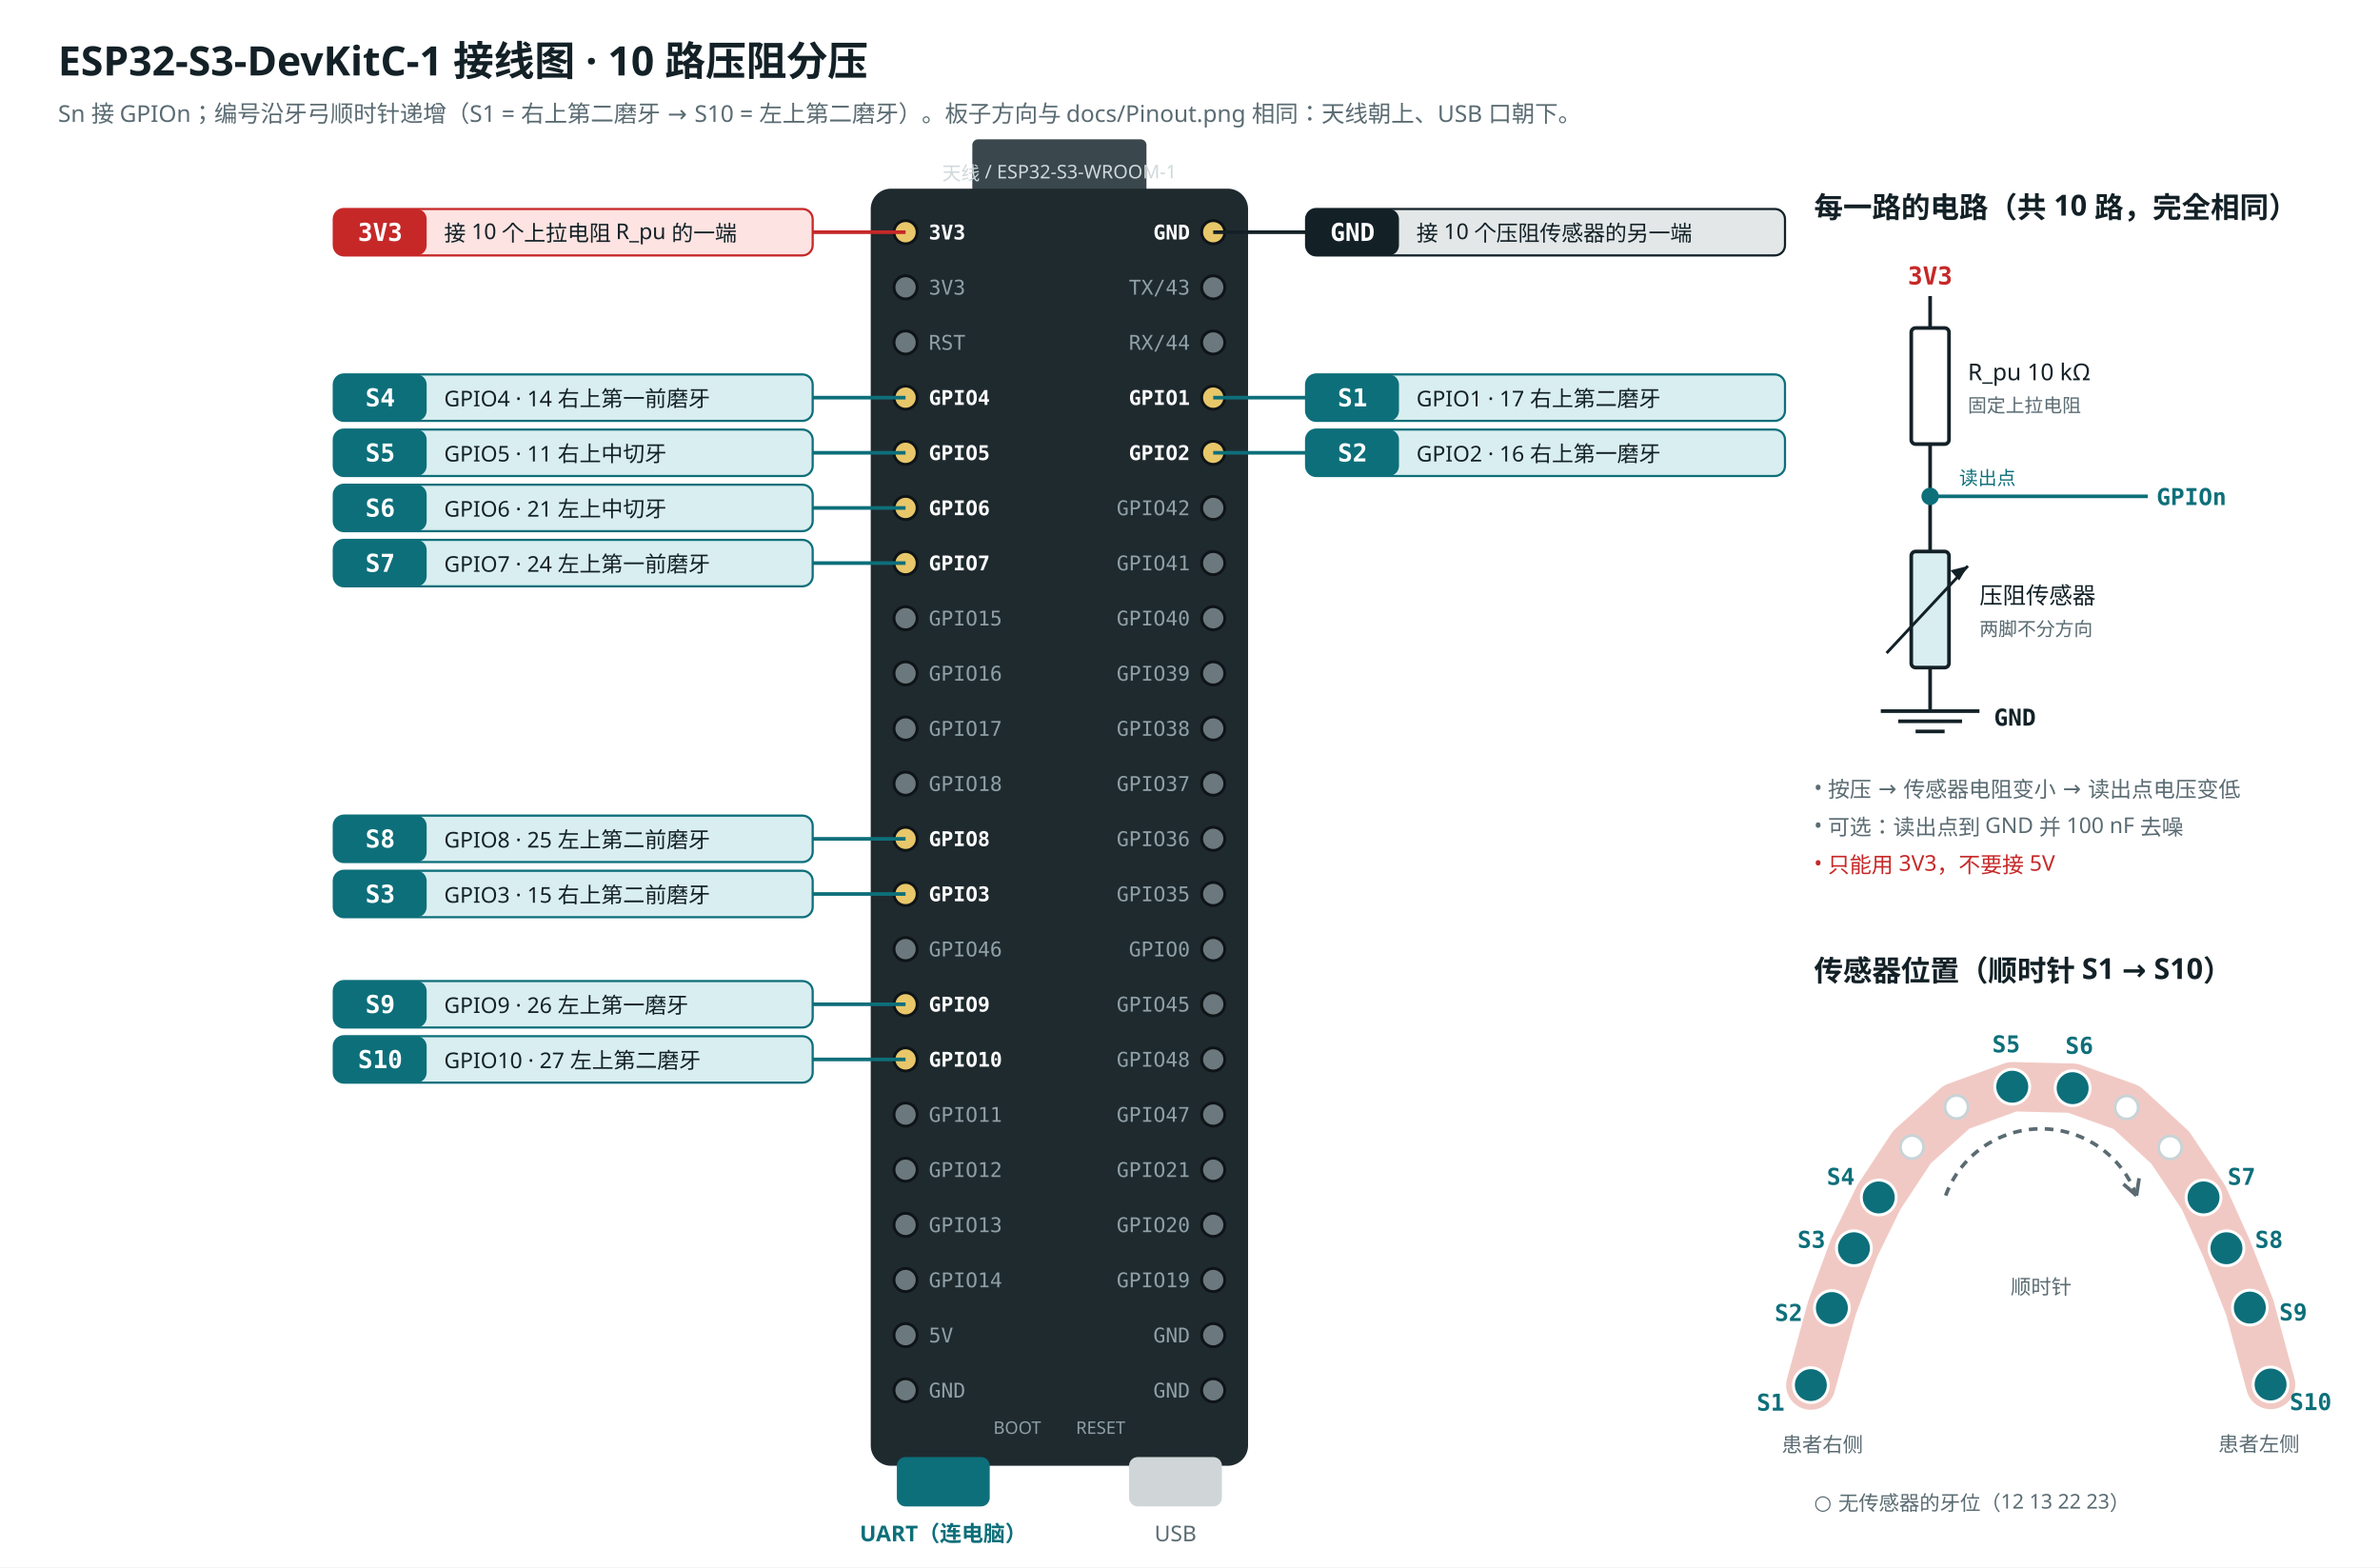
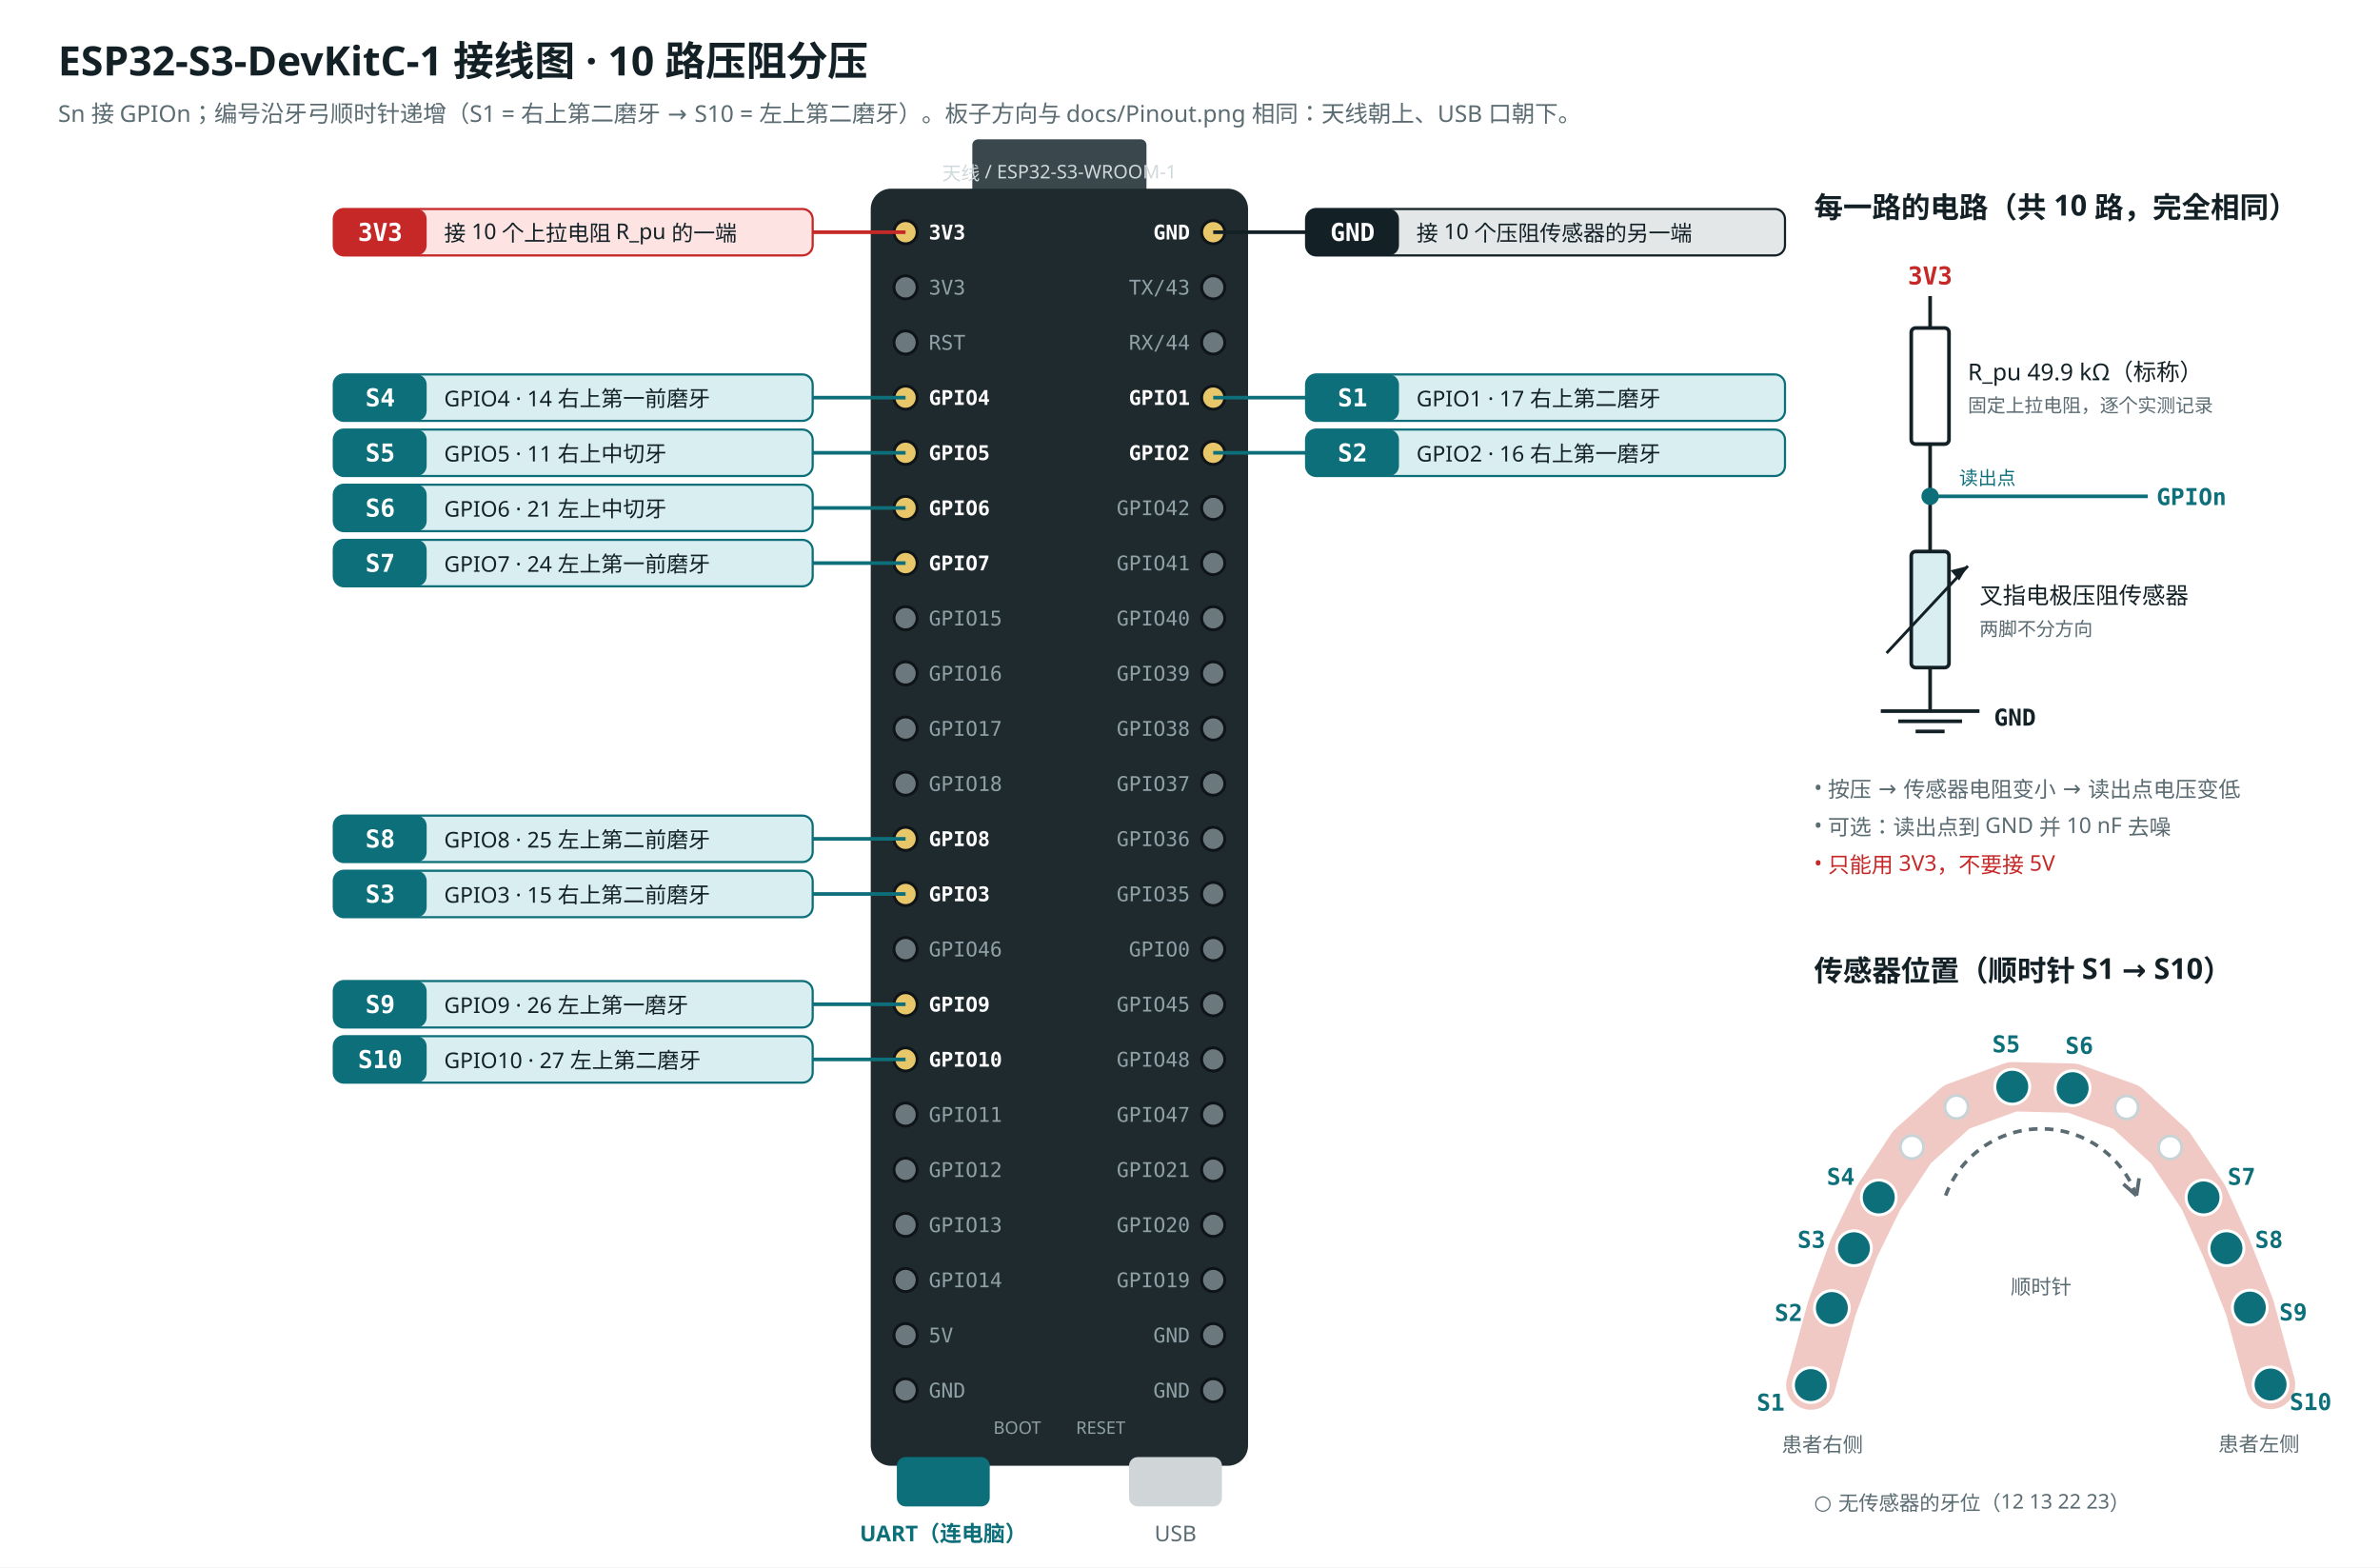
<svg xmlns="http://www.w3.org/2000/svg" viewBox="0 0 1640 1080" width="1640" height="1080" font-family="'Microsoft YaHei','PingFang SC','Noto Sans SC',sans-serif">
  <rect width="1640" height="1080" fill="#ffffff" />
  <text x="40" y="52" font-size="28" font-weight="700" fill="#132127">ESP32-S3-DevKitC-1 接线图 · 10 路压阻分压</text>
  <text x="40" y="84" font-size="16" fill="#5a6b72">Sn 接 GPIOn；编号沿牙弓顺时针递增（S1 = 右上第二磨牙 → S10 = 左上第二磨牙）。板子方向与 docs/Pinout.png 相同：天线朝上、USB 口朝下。</text>
  <rect x="670" y="96" width="120" height="44" rx="4" fill="#3a474d" />
  <text x="730.0" y="124" text-anchor="middle" font-size="13" fill="#cfd8db">天线 / ESP32-S3-WROOM-1</text>
  <rect x="600" y="130" width="260" height="880" rx="14" fill="#1f2a2f" />
  <rect x="618" y="1004" width="64" height="34" rx="6" fill="#0d6f7a" />
  <text x="650" y="1062" text-anchor="middle" font-size="15" font-weight="700" fill="#0d6f7a">UART（连电脑）</text>
  <rect x="778" y="1004" width="64" height="34" rx="6" fill="#d0d6d8" />
  <text x="810" y="1062" text-anchor="middle" font-size="15" font-weight="400" fill="#5a6b72">USB</text>
  <text x="730.0" y="988" text-anchor="middle" font-size="12" fill="#8fa0a6">BOOT　　RESET</text>
  <circle cx="624" cy="160" r="8" fill="#e8c76a" stroke="#0e1417" stroke-width="2" />
  <text x="640" y="165" text-anchor="start" font-family="Consolas,'Cascadia Mono','IBM Plex Mono',monospace" font-size="14" font-weight="700" fill="#ffffff">3V3</text>
  <line x1="624" y1="160" x2="560" y2="160" stroke="#c62828" stroke-width="2.5" />
  <rect x="230" y="144.0" width="330" height="32" rx="7" fill="#fde3e1" stroke="#c62828" stroke-width="1.5" />
  <rect x="230" y="144.0" width="64" height="32" rx="7" fill="#c62828" />
  <text x="262" y="166" text-anchor="middle" font-family="Consolas,'Cascadia Mono','IBM Plex Mono',monospace" font-size="17" font-weight="700" fill="#fff">3V3</text>
  <text x="306" y="166" font-size="15" fill="#132127">接 10 个上拉电阻 R_pu 的一端</text>
  <circle cx="624" cy="198" r="8" fill="#6b787d" stroke="#0e1417" stroke-width="2" />
  <text x="640" y="203" text-anchor="start" font-family="Consolas,'Cascadia Mono','IBM Plex Mono',monospace" font-size="14" font-weight="400" fill="#8fa0a6">3V3</text>
  <circle cx="624" cy="236" r="8" fill="#6b787d" stroke="#0e1417" stroke-width="2" />
  <text x="640" y="241" text-anchor="start" font-family="Consolas,'Cascadia Mono','IBM Plex Mono',monospace" font-size="14" font-weight="400" fill="#8fa0a6">RST</text>
  <circle cx="624" cy="274" r="8" fill="#e8c76a" stroke="#0e1417" stroke-width="2" />
  <text x="640" y="279" text-anchor="start" font-family="Consolas,'Cascadia Mono','IBM Plex Mono',monospace" font-size="14" font-weight="700" fill="#ffffff">GPIO4</text>
  <line x1="624" y1="274" x2="560" y2="274" stroke="#0d6f7a" stroke-width="2.5" />
  <rect x="230" y="258.0" width="330" height="32" rx="7" fill="#d9eef0" stroke="#0d6f7a" stroke-width="1.5" />
  <rect x="230" y="258.0" width="64" height="32" rx="7" fill="#0d6f7a" />
  <text x="262" y="280" text-anchor="middle" font-family="Consolas,'Cascadia Mono','IBM Plex Mono',monospace" font-size="17" font-weight="700" fill="#fff">S4</text>
  <text x="306" y="280" font-size="15" fill="#132127">GPIO4 · 14 右上第一前磨牙</text>
  <circle cx="624" cy="312" r="8" fill="#e8c76a" stroke="#0e1417" stroke-width="2" />
  <text x="640" y="317" text-anchor="start" font-family="Consolas,'Cascadia Mono','IBM Plex Mono',monospace" font-size="14" font-weight="700" fill="#ffffff">GPIO5</text>
  <line x1="624" y1="312" x2="560" y2="312" stroke="#0d6f7a" stroke-width="2.5" />
  <rect x="230" y="296.0" width="330" height="32" rx="7" fill="#d9eef0" stroke="#0d6f7a" stroke-width="1.5" />
  <rect x="230" y="296.0" width="64" height="32" rx="7" fill="#0d6f7a" />
  <text x="262" y="318" text-anchor="middle" font-family="Consolas,'Cascadia Mono','IBM Plex Mono',monospace" font-size="17" font-weight="700" fill="#fff">S5</text>
  <text x="306" y="318" font-size="15" fill="#132127">GPIO5 · 11 右上中切牙</text>
  <circle cx="624" cy="350" r="8" fill="#e8c76a" stroke="#0e1417" stroke-width="2" />
  <text x="640" y="355" text-anchor="start" font-family="Consolas,'Cascadia Mono','IBM Plex Mono',monospace" font-size="14" font-weight="700" fill="#ffffff">GPIO6</text>
  <line x1="624" y1="350" x2="560" y2="350" stroke="#0d6f7a" stroke-width="2.5" />
  <rect x="230" y="334.0" width="330" height="32" rx="7" fill="#d9eef0" stroke="#0d6f7a" stroke-width="1.5" />
  <rect x="230" y="334.0" width="64" height="32" rx="7" fill="#0d6f7a" />
  <text x="262" y="356" text-anchor="middle" font-family="Consolas,'Cascadia Mono','IBM Plex Mono',monospace" font-size="17" font-weight="700" fill="#fff">S6</text>
  <text x="306" y="356" font-size="15" fill="#132127">GPIO6 · 21 左上中切牙</text>
  <circle cx="624" cy="388" r="8" fill="#e8c76a" stroke="#0e1417" stroke-width="2" />
  <text x="640" y="393" text-anchor="start" font-family="Consolas,'Cascadia Mono','IBM Plex Mono',monospace" font-size="14" font-weight="700" fill="#ffffff">GPIO7</text>
  <line x1="624" y1="388" x2="560" y2="388" stroke="#0d6f7a" stroke-width="2.5" />
  <rect x="230" y="372.0" width="330" height="32" rx="7" fill="#d9eef0" stroke="#0d6f7a" stroke-width="1.5" />
  <rect x="230" y="372.0" width="64" height="32" rx="7" fill="#0d6f7a" />
  <text x="262" y="394" text-anchor="middle" font-family="Consolas,'Cascadia Mono','IBM Plex Mono',monospace" font-size="17" font-weight="700" fill="#fff">S7</text>
  <text x="306" y="394" font-size="15" fill="#132127">GPIO7 · 24 左上第一前磨牙</text>
  <circle cx="624" cy="426" r="8" fill="#6b787d" stroke="#0e1417" stroke-width="2" />
  <text x="640" y="431" text-anchor="start" font-family="Consolas,'Cascadia Mono','IBM Plex Mono',monospace" font-size="14" font-weight="400" fill="#8fa0a6">GPIO15</text>
  <circle cx="624" cy="464" r="8" fill="#6b787d" stroke="#0e1417" stroke-width="2" />
  <text x="640" y="469" text-anchor="start" font-family="Consolas,'Cascadia Mono','IBM Plex Mono',monospace" font-size="14" font-weight="400" fill="#8fa0a6">GPIO16</text>
  <circle cx="624" cy="502" r="8" fill="#6b787d" stroke="#0e1417" stroke-width="2" />
  <text x="640" y="507" text-anchor="start" font-family="Consolas,'Cascadia Mono','IBM Plex Mono',monospace" font-size="14" font-weight="400" fill="#8fa0a6">GPIO17</text>
  <circle cx="624" cy="540" r="8" fill="#6b787d" stroke="#0e1417" stroke-width="2" />
  <text x="640" y="545" text-anchor="start" font-family="Consolas,'Cascadia Mono','IBM Plex Mono',monospace" font-size="14" font-weight="400" fill="#8fa0a6">GPIO18</text>
  <circle cx="624" cy="578" r="8" fill="#e8c76a" stroke="#0e1417" stroke-width="2" />
  <text x="640" y="583" text-anchor="start" font-family="Consolas,'Cascadia Mono','IBM Plex Mono',monospace" font-size="14" font-weight="700" fill="#ffffff">GPIO8</text>
  <line x1="624" y1="578" x2="560" y2="578" stroke="#0d6f7a" stroke-width="2.5" />
  <rect x="230" y="562.0" width="330" height="32" rx="7" fill="#d9eef0" stroke="#0d6f7a" stroke-width="1.5" />
  <rect x="230" y="562.0" width="64" height="32" rx="7" fill="#0d6f7a" />
  <text x="262" y="584" text-anchor="middle" font-family="Consolas,'Cascadia Mono','IBM Plex Mono',monospace" font-size="17" font-weight="700" fill="#fff">S8</text>
  <text x="306" y="584" font-size="15" fill="#132127">GPIO8 · 25 左上第二前磨牙</text>
  <circle cx="624" cy="616" r="8" fill="#e8c76a" stroke="#0e1417" stroke-width="2" />
  <text x="640" y="621" text-anchor="start" font-family="Consolas,'Cascadia Mono','IBM Plex Mono',monospace" font-size="14" font-weight="700" fill="#ffffff">GPIO3</text>
  <line x1="624" y1="616" x2="560" y2="616" stroke="#0d6f7a" stroke-width="2.5" />
  <rect x="230" y="600.0" width="330" height="32" rx="7" fill="#d9eef0" stroke="#0d6f7a" stroke-width="1.5" />
  <rect x="230" y="600.0" width="64" height="32" rx="7" fill="#0d6f7a" />
  <text x="262" y="622" text-anchor="middle" font-family="Consolas,'Cascadia Mono','IBM Plex Mono',monospace" font-size="17" font-weight="700" fill="#fff">S3</text>
  <text x="306" y="622" font-size="15" fill="#132127">GPIO3 · 15 右上第二前磨牙</text>
  <circle cx="624" cy="654" r="8" fill="#6b787d" stroke="#0e1417" stroke-width="2" />
  <text x="640" y="659" text-anchor="start" font-family="Consolas,'Cascadia Mono','IBM Plex Mono',monospace" font-size="14" font-weight="400" fill="#8fa0a6">GPIO46</text>
  <circle cx="624" cy="692" r="8" fill="#e8c76a" stroke="#0e1417" stroke-width="2" />
  <text x="640" y="697" text-anchor="start" font-family="Consolas,'Cascadia Mono','IBM Plex Mono',monospace" font-size="14" font-weight="700" fill="#ffffff">GPIO9</text>
  <line x1="624" y1="692" x2="560" y2="692" stroke="#0d6f7a" stroke-width="2.5" />
  <rect x="230" y="676.0" width="330" height="32" rx="7" fill="#d9eef0" stroke="#0d6f7a" stroke-width="1.5" />
  <rect x="230" y="676.0" width="64" height="32" rx="7" fill="#0d6f7a" />
  <text x="262" y="698" text-anchor="middle" font-family="Consolas,'Cascadia Mono','IBM Plex Mono',monospace" font-size="17" font-weight="700" fill="#fff">S9</text>
  <text x="306" y="698" font-size="15" fill="#132127">GPIO9 · 26 左上第一磨牙</text>
  <circle cx="624" cy="730" r="8" fill="#e8c76a" stroke="#0e1417" stroke-width="2" />
  <text x="640" y="735" text-anchor="start" font-family="Consolas,'Cascadia Mono','IBM Plex Mono',monospace" font-size="14" font-weight="700" fill="#ffffff">GPIO10</text>
  <line x1="624" y1="730" x2="560" y2="730" stroke="#0d6f7a" stroke-width="2.5" />
  <rect x="230" y="714.0" width="330" height="32" rx="7" fill="#d9eef0" stroke="#0d6f7a" stroke-width="1.5" />
  <rect x="230" y="714.0" width="64" height="32" rx="7" fill="#0d6f7a" />
  <text x="262" y="736" text-anchor="middle" font-family="Consolas,'Cascadia Mono','IBM Plex Mono',monospace" font-size="17" font-weight="700" fill="#fff">S10</text>
  <text x="306" y="736" font-size="15" fill="#132127">GPIO10 · 27 左上第二磨牙</text>
  <circle cx="624" cy="768" r="8" fill="#6b787d" stroke="#0e1417" stroke-width="2" />
  <text x="640" y="773" text-anchor="start" font-family="Consolas,'Cascadia Mono','IBM Plex Mono',monospace" font-size="14" font-weight="400" fill="#8fa0a6">GPIO11</text>
  <circle cx="624" cy="806" r="8" fill="#6b787d" stroke="#0e1417" stroke-width="2" />
  <text x="640" y="811" text-anchor="start" font-family="Consolas,'Cascadia Mono','IBM Plex Mono',monospace" font-size="14" font-weight="400" fill="#8fa0a6">GPIO12</text>
  <circle cx="624" cy="844" r="8" fill="#6b787d" stroke="#0e1417" stroke-width="2" />
  <text x="640" y="849" text-anchor="start" font-family="Consolas,'Cascadia Mono','IBM Plex Mono',monospace" font-size="14" font-weight="400" fill="#8fa0a6">GPIO13</text>
  <circle cx="624" cy="882" r="8" fill="#6b787d" stroke="#0e1417" stroke-width="2" />
  <text x="640" y="887" text-anchor="start" font-family="Consolas,'Cascadia Mono','IBM Plex Mono',monospace" font-size="14" font-weight="400" fill="#8fa0a6">GPIO14</text>
  <circle cx="624" cy="920" r="8" fill="#6b787d" stroke="#0e1417" stroke-width="2" />
  <text x="640" y="925" text-anchor="start" font-family="Consolas,'Cascadia Mono','IBM Plex Mono',monospace" font-size="14" font-weight="400" fill="#8fa0a6">5V</text>
  <circle cx="624" cy="958" r="8" fill="#6b787d" stroke="#0e1417" stroke-width="2" />
  <text x="640" y="963" text-anchor="start" font-family="Consolas,'Cascadia Mono','IBM Plex Mono',monospace" font-size="14" font-weight="400" fill="#8fa0a6">GND</text>
  <circle cx="836" cy="160" r="8" fill="#e8c76a" stroke="#0e1417" stroke-width="2" />
  <text x="820" y="165" text-anchor="end" font-family="Consolas,'Cascadia Mono','IBM Plex Mono',monospace" font-size="14" font-weight="700" fill="#ffffff">GND</text>
  <line x1="836" y1="160" x2="900" y2="160" stroke="#132127" stroke-width="2.5" />
  <rect x="900" y="144.0" width="330" height="32" rx="7" fill="#e3e7e8" stroke="#132127" stroke-width="1.5" />
  <rect x="900" y="144.0" width="64" height="32" rx="7" fill="#132127" />
  <text x="932" y="166" text-anchor="middle" font-family="Consolas,'Cascadia Mono','IBM Plex Mono',monospace" font-size="17" font-weight="700" fill="#fff">GND</text>
  <text x="976" y="166" font-size="15" fill="#132127">接 10 个压阻传感器的另一端</text>
  <circle cx="836" cy="198" r="8" fill="#6b787d" stroke="#0e1417" stroke-width="2" />
  <text x="820" y="203" text-anchor="end" font-family="Consolas,'Cascadia Mono','IBM Plex Mono',monospace" font-size="14" font-weight="400" fill="#8fa0a6">TX/43</text>
  <circle cx="836" cy="236" r="8" fill="#6b787d" stroke="#0e1417" stroke-width="2" />
  <text x="820" y="241" text-anchor="end" font-family="Consolas,'Cascadia Mono','IBM Plex Mono',monospace" font-size="14" font-weight="400" fill="#8fa0a6">RX/44</text>
  <circle cx="836" cy="274" r="8" fill="#e8c76a" stroke="#0e1417" stroke-width="2" />
  <text x="820" y="279" text-anchor="end" font-family="Consolas,'Cascadia Mono','IBM Plex Mono',monospace" font-size="14" font-weight="700" fill="#ffffff">GPIO1</text>
  <line x1="836" y1="274" x2="900" y2="274" stroke="#0d6f7a" stroke-width="2.5" />
  <rect x="900" y="258.0" width="330" height="32" rx="7" fill="#d9eef0" stroke="#0d6f7a" stroke-width="1.5" />
  <rect x="900" y="258.0" width="64" height="32" rx="7" fill="#0d6f7a" />
  <text x="932" y="280" text-anchor="middle" font-family="Consolas,'Cascadia Mono','IBM Plex Mono',monospace" font-size="17" font-weight="700" fill="#fff">S1</text>
  <text x="976" y="280" font-size="15" fill="#132127">GPIO1 · 17 右上第二磨牙</text>
  <circle cx="836" cy="312" r="8" fill="#e8c76a" stroke="#0e1417" stroke-width="2" />
  <text x="820" y="317" text-anchor="end" font-family="Consolas,'Cascadia Mono','IBM Plex Mono',monospace" font-size="14" font-weight="700" fill="#ffffff">GPIO2</text>
  <line x1="836" y1="312" x2="900" y2="312" stroke="#0d6f7a" stroke-width="2.5" />
  <rect x="900" y="296.0" width="330" height="32" rx="7" fill="#d9eef0" stroke="#0d6f7a" stroke-width="1.5" />
  <rect x="900" y="296.0" width="64" height="32" rx="7" fill="#0d6f7a" />
  <text x="932" y="318" text-anchor="middle" font-family="Consolas,'Cascadia Mono','IBM Plex Mono',monospace" font-size="17" font-weight="700" fill="#fff">S2</text>
  <text x="976" y="318" font-size="15" fill="#132127">GPIO2 · 16 右上第一磨牙</text>
  <circle cx="836" cy="350" r="8" fill="#6b787d" stroke="#0e1417" stroke-width="2" />
  <text x="820" y="355" text-anchor="end" font-family="Consolas,'Cascadia Mono','IBM Plex Mono',monospace" font-size="14" font-weight="400" fill="#8fa0a6">GPIO42</text>
  <circle cx="836" cy="388" r="8" fill="#6b787d" stroke="#0e1417" stroke-width="2" />
  <text x="820" y="393" text-anchor="end" font-family="Consolas,'Cascadia Mono','IBM Plex Mono',monospace" font-size="14" font-weight="400" fill="#8fa0a6">GPIO41</text>
  <circle cx="836" cy="426" r="8" fill="#6b787d" stroke="#0e1417" stroke-width="2" />
  <text x="820" y="431" text-anchor="end" font-family="Consolas,'Cascadia Mono','IBM Plex Mono',monospace" font-size="14" font-weight="400" fill="#8fa0a6">GPIO40</text>
  <circle cx="836" cy="464" r="8" fill="#6b787d" stroke="#0e1417" stroke-width="2" />
  <text x="820" y="469" text-anchor="end" font-family="Consolas,'Cascadia Mono','IBM Plex Mono',monospace" font-size="14" font-weight="400" fill="#8fa0a6">GPIO39</text>
  <circle cx="836" cy="502" r="8" fill="#6b787d" stroke="#0e1417" stroke-width="2" />
  <text x="820" y="507" text-anchor="end" font-family="Consolas,'Cascadia Mono','IBM Plex Mono',monospace" font-size="14" font-weight="400" fill="#8fa0a6">GPIO38</text>
  <circle cx="836" cy="540" r="8" fill="#6b787d" stroke="#0e1417" stroke-width="2" />
  <text x="820" y="545" text-anchor="end" font-family="Consolas,'Cascadia Mono','IBM Plex Mono',monospace" font-size="14" font-weight="400" fill="#8fa0a6">GPIO37</text>
  <circle cx="836" cy="578" r="8" fill="#6b787d" stroke="#0e1417" stroke-width="2" />
  <text x="820" y="583" text-anchor="end" font-family="Consolas,'Cascadia Mono','IBM Plex Mono',monospace" font-size="14" font-weight="400" fill="#8fa0a6">GPIO36</text>
  <circle cx="836" cy="616" r="8" fill="#6b787d" stroke="#0e1417" stroke-width="2" />
  <text x="820" y="621" text-anchor="end" font-family="Consolas,'Cascadia Mono','IBM Plex Mono',monospace" font-size="14" font-weight="400" fill="#8fa0a6">GPIO35</text>
  <circle cx="836" cy="654" r="8" fill="#6b787d" stroke="#0e1417" stroke-width="2" />
  <text x="820" y="659" text-anchor="end" font-family="Consolas,'Cascadia Mono','IBM Plex Mono',monospace" font-size="14" font-weight="400" fill="#8fa0a6">GPIO0</text>
  <circle cx="836" cy="692" r="8" fill="#6b787d" stroke="#0e1417" stroke-width="2" />
  <text x="820" y="697" text-anchor="end" font-family="Consolas,'Cascadia Mono','IBM Plex Mono',monospace" font-size="14" font-weight="400" fill="#8fa0a6">GPIO45</text>
  <circle cx="836" cy="730" r="8" fill="#6b787d" stroke="#0e1417" stroke-width="2" />
  <text x="820" y="735" text-anchor="end" font-family="Consolas,'Cascadia Mono','IBM Plex Mono',monospace" font-size="14" font-weight="400" fill="#8fa0a6">GPIO48</text>
  <circle cx="836" cy="768" r="8" fill="#6b787d" stroke="#0e1417" stroke-width="2" />
  <text x="820" y="773" text-anchor="end" font-family="Consolas,'Cascadia Mono','IBM Plex Mono',monospace" font-size="14" font-weight="400" fill="#8fa0a6">GPIO47</text>
  <circle cx="836" cy="806" r="8" fill="#6b787d" stroke="#0e1417" stroke-width="2" />
  <text x="820" y="811" text-anchor="end" font-family="Consolas,'Cascadia Mono','IBM Plex Mono',monospace" font-size="14" font-weight="400" fill="#8fa0a6">GPIO21</text>
  <circle cx="836" cy="844" r="8" fill="#6b787d" stroke="#0e1417" stroke-width="2" />
  <text x="820" y="849" text-anchor="end" font-family="Consolas,'Cascadia Mono','IBM Plex Mono',monospace" font-size="14" font-weight="400" fill="#8fa0a6">GPIO20</text>
  <circle cx="836" cy="882" r="8" fill="#6b787d" stroke="#0e1417" stroke-width="2" />
  <text x="820" y="887" text-anchor="end" font-family="Consolas,'Cascadia Mono','IBM Plex Mono',monospace" font-size="14" font-weight="400" fill="#8fa0a6">GPIO19</text>
  <circle cx="836" cy="920" r="8" fill="#6b787d" stroke="#0e1417" stroke-width="2" />
  <text x="820" y="925" text-anchor="end" font-family="Consolas,'Cascadia Mono','IBM Plex Mono',monospace" font-size="14" font-weight="400" fill="#8fa0a6">GND</text>
  <circle cx="836" cy="958" r="8" fill="#6b787d" stroke="#0e1417" stroke-width="2" />
  <text x="820" y="963" text-anchor="end" font-family="Consolas,'Cascadia Mono','IBM Plex Mono',monospace" font-size="14" font-weight="400" fill="#8fa0a6">GND</text>
  <text x="1250" y="150" font-size="20" font-weight="700" fill="#132127">每一路的电路（共 10 路，完全相同）</text>
  <text x="1330" y="196" text-anchor="middle" font-family="Consolas,'Cascadia Mono','IBM Plex Mono',monospace" font-size="17" font-weight="700" fill="#c62828">3V3</text>
  <line x1="1330" y1="204" x2="1330" y2="226" stroke="#132127" stroke-width="2.5" />
  <rect x="1317" y="226" width="26" height="80" rx="3" fill="#fff" stroke="#132127" stroke-width="2.5" />
-   <text x="1356" y="262" font-size="16" fill="#132127">R_pu 10 kΩ</text>
-   <text x="1356" y="284" font-size="13" fill="#5a6b72">固定上拉电阻</text>
+   <text x="1356" y="262" font-size="16" fill="#132127">R_pu 49.9 kΩ（标称）</text>
+   <text x="1356" y="284" font-size="13" fill="#5a6b72">固定上拉电阻，逐个实测记录</text>
  <line x1="1330" y1="306" x2="1330" y2="380" stroke="#132127" stroke-width="2.5" />
  <circle cx="1330" cy="342" r="6" fill="#0d6f7a" />
  <line x1="1330" y1="342" x2="1480" y2="342" stroke="#0d6f7a" stroke-width="2.5" />
  <text x="1486" y="348" font-family="Consolas,'Cascadia Mono','IBM Plex Mono',monospace" font-size="16" font-weight="700" fill="#0d6f7a">GPIOn</text>
  <text x="1350" y="334" font-size="13" fill="#0d6f7a">读出点</text>
  <rect x="1317" y="380" width="26" height="80" rx="3" fill="#d9eef0" stroke="#132127" stroke-width="2.5" />
  <line x1="1300" y1="450" x2="1356" y2="390" stroke="#132127" stroke-width="2" />
  <path d="M 1356 390 l -12 3 l 6 7 z" fill="#132127" />
-   <text x="1364" y="416" font-size="16" fill="#132127">压阻传感器</text>
+   <text x="1364" y="416" font-size="16" fill="#132127">叉指电极压阻传感器</text>
  <text x="1364" y="438" font-size="13" fill="#5a6b72">两脚不分方向</text>
  <line x1="1330" y1="460" x2="1330" y2="490" stroke="#132127" stroke-width="2.5" />
  <line x1="1296" y1="490" x2="1364" y2="490" stroke="#132127" stroke-width="2.5" />
  <line x1="1308" y1="497" x2="1352" y2="497" stroke="#132127" stroke-width="2.5" />
  <line x1="1320" y1="504" x2="1340" y2="504" stroke="#132127" stroke-width="2.5" />
  <text x="1374" y="500" font-family="Consolas,'Cascadia Mono','IBM Plex Mono',monospace" font-size="16" font-weight="700" fill="#132127">GND</text>
  <text x="1250" y="548" font-size="15" fill="#5a6b72">• 按压 → 传感器电阻变小 → 读出点电压变低</text>
-   <text x="1250" y="574" font-size="15" fill="#5a6b72">• 可选：读出点到 GND 并 100 nF 去噪</text>
+   <text x="1250" y="574" font-size="15" fill="#5a6b72">• 可选：读出点到 GND 并 10 nF 去噪</text>
  <text x="1250" y="600" font-size="15" fill="#c62828">• 只能用 3V3，不要接 5V</text>
  <text x="1250" y="676" font-size="20" font-weight="700" fill="#132127">传感器位置（顺时针 S1 → S10）</text>
  <polyline points="1247.8,954.4 1262.3,901.3 1277.5,860.1 1294.6,825.1 1317.5,790.4 1348.2,762.8 1386.6,748.8 1428.2,749.8 1465.4,763.1 1495.4,790.7 1518.4,825.1 1534.2,860.1 1550.3,901.0 1564.6,954.0" fill="none" stroke="#f1c9c4" stroke-width="34" stroke-linecap="round" stroke-linejoin="round" />
  <circle cx="1247.8" cy="954.4" r="12" fill="#0d6f7a" stroke="#fff" stroke-width="2" />
  <text x="1220.1" y="972.0" text-anchor="middle" font-family="Consolas,'Cascadia Mono','IBM Plex Mono',monospace" font-size="16" font-weight="700" fill="#0d6f7a">S1</text>
  <circle cx="1262.3" cy="901.3" r="12" fill="#0d6f7a" stroke="#fff" stroke-width="2" />
  <text x="1232.5" y="910.2" text-anchor="middle" font-family="Consolas,'Cascadia Mono','IBM Plex Mono',monospace" font-size="16" font-weight="700" fill="#0d6f7a">S2</text>
  <circle cx="1277.5" cy="860.1" r="12" fill="#0d6f7a" stroke="#fff" stroke-width="2" />
  <text x="1248.2" y="859.8" text-anchor="middle" font-family="Consolas,'Cascadia Mono','IBM Plex Mono',monospace" font-size="16" font-weight="700" fill="#0d6f7a">S3</text>
  <circle cx="1294.6" cy="825.1" r="12" fill="#0d6f7a" stroke="#fff" stroke-width="2" />
  <text x="1268.4" y="816.4" text-anchor="middle" font-family="Consolas,'Cascadia Mono','IBM Plex Mono',monospace" font-size="16" font-weight="700" fill="#0d6f7a">S4</text>
  <circle cx="1317.5" cy="790.4" r="8" fill="#fff" stroke="#c9d3d6" stroke-width="2" />
  <circle cx="1348.2" cy="762.8" r="8" fill="#fff" stroke="#c9d3d6" stroke-width="2" />
  <circle cx="1386.6" cy="748.8" r="12" fill="#0d6f7a" stroke="#fff" stroke-width="2" />
  <text x="1382.4" y="725.1" text-anchor="middle" font-family="Consolas,'Cascadia Mono','IBM Plex Mono',monospace" font-size="16" font-weight="700" fill="#0d6f7a">S5</text>
  <circle cx="1428.2" cy="749.8" r="12" fill="#0d6f7a" stroke="#fff" stroke-width="2" />
  <text x="1432.8" y="726.1" text-anchor="middle" font-family="Consolas,'Cascadia Mono','IBM Plex Mono',monospace" font-size="16" font-weight="700" fill="#0d6f7a">S6</text>
  <circle cx="1465.4" cy="763.1" r="8" fill="#fff" stroke="#c9d3d6" stroke-width="2" />
  <circle cx="1495.4" cy="790.7" r="8" fill="#fff" stroke="#c9d3d6" stroke-width="2" />
  <circle cx="1518.4" cy="825.1" r="12" fill="#0d6f7a" stroke="#fff" stroke-width="2" />
  <text x="1544.6" y="816.4" text-anchor="middle" font-family="Consolas,'Cascadia Mono','IBM Plex Mono',monospace" font-size="16" font-weight="700" fill="#0d6f7a">S7</text>
  <circle cx="1534.2" cy="860.1" r="12" fill="#0d6f7a" stroke="#fff" stroke-width="2" />
  <text x="1563.5" y="859.8" text-anchor="middle" font-family="Consolas,'Cascadia Mono','IBM Plex Mono',monospace" font-size="16" font-weight="700" fill="#0d6f7a">S8</text>
  <circle cx="1550.3" cy="901.0" r="12" fill="#0d6f7a" stroke="#fff" stroke-width="2" />
  <text x="1580.2" y="909.8" text-anchor="middle" font-family="Consolas,'Cascadia Mono','IBM Plex Mono',monospace" font-size="16" font-weight="700" fill="#0d6f7a">S9</text>
  <circle cx="1564.6" cy="954.0" r="12" fill="#0d6f7a" stroke="#fff" stroke-width="2" />
  <text x="1592.2" y="971.6" text-anchor="middle" font-family="Consolas,'Cascadia Mono','IBM Plex Mono',monospace" font-size="16" font-weight="700" fill="#0d6f7a">S10</text>
  <path d="M 1340.7 823.8 A 70 70 0 0 1 1472.2 823.8" fill="none" stroke="#5a6b72" stroke-width="2.5" stroke-dasharray="6 5" />
  <path d="M 1472.2 823.8 l -9.0 -7.9 M 1472.2 823.8 l 1.8 -11.9" stroke="#5a6b72" stroke-width="2.5" fill="none" />
  <text x="1406.5" y="891.7" text-anchor="middle" font-size="14" fill="#5a6b72">顺时针</text>
  <text x="1227.8" y="1000.4" font-size="14" fill="#5a6b72">患者右侧</text>
  <text x="1584.6" y="1000.0" text-anchor="end" font-size="14" fill="#5a6b72">患者左侧</text>
  <text x="1250" y="1040" font-size="14" fill="#5a6b72">○ 无传感器的牙位（12 13 22 23）</text>
</svg>
